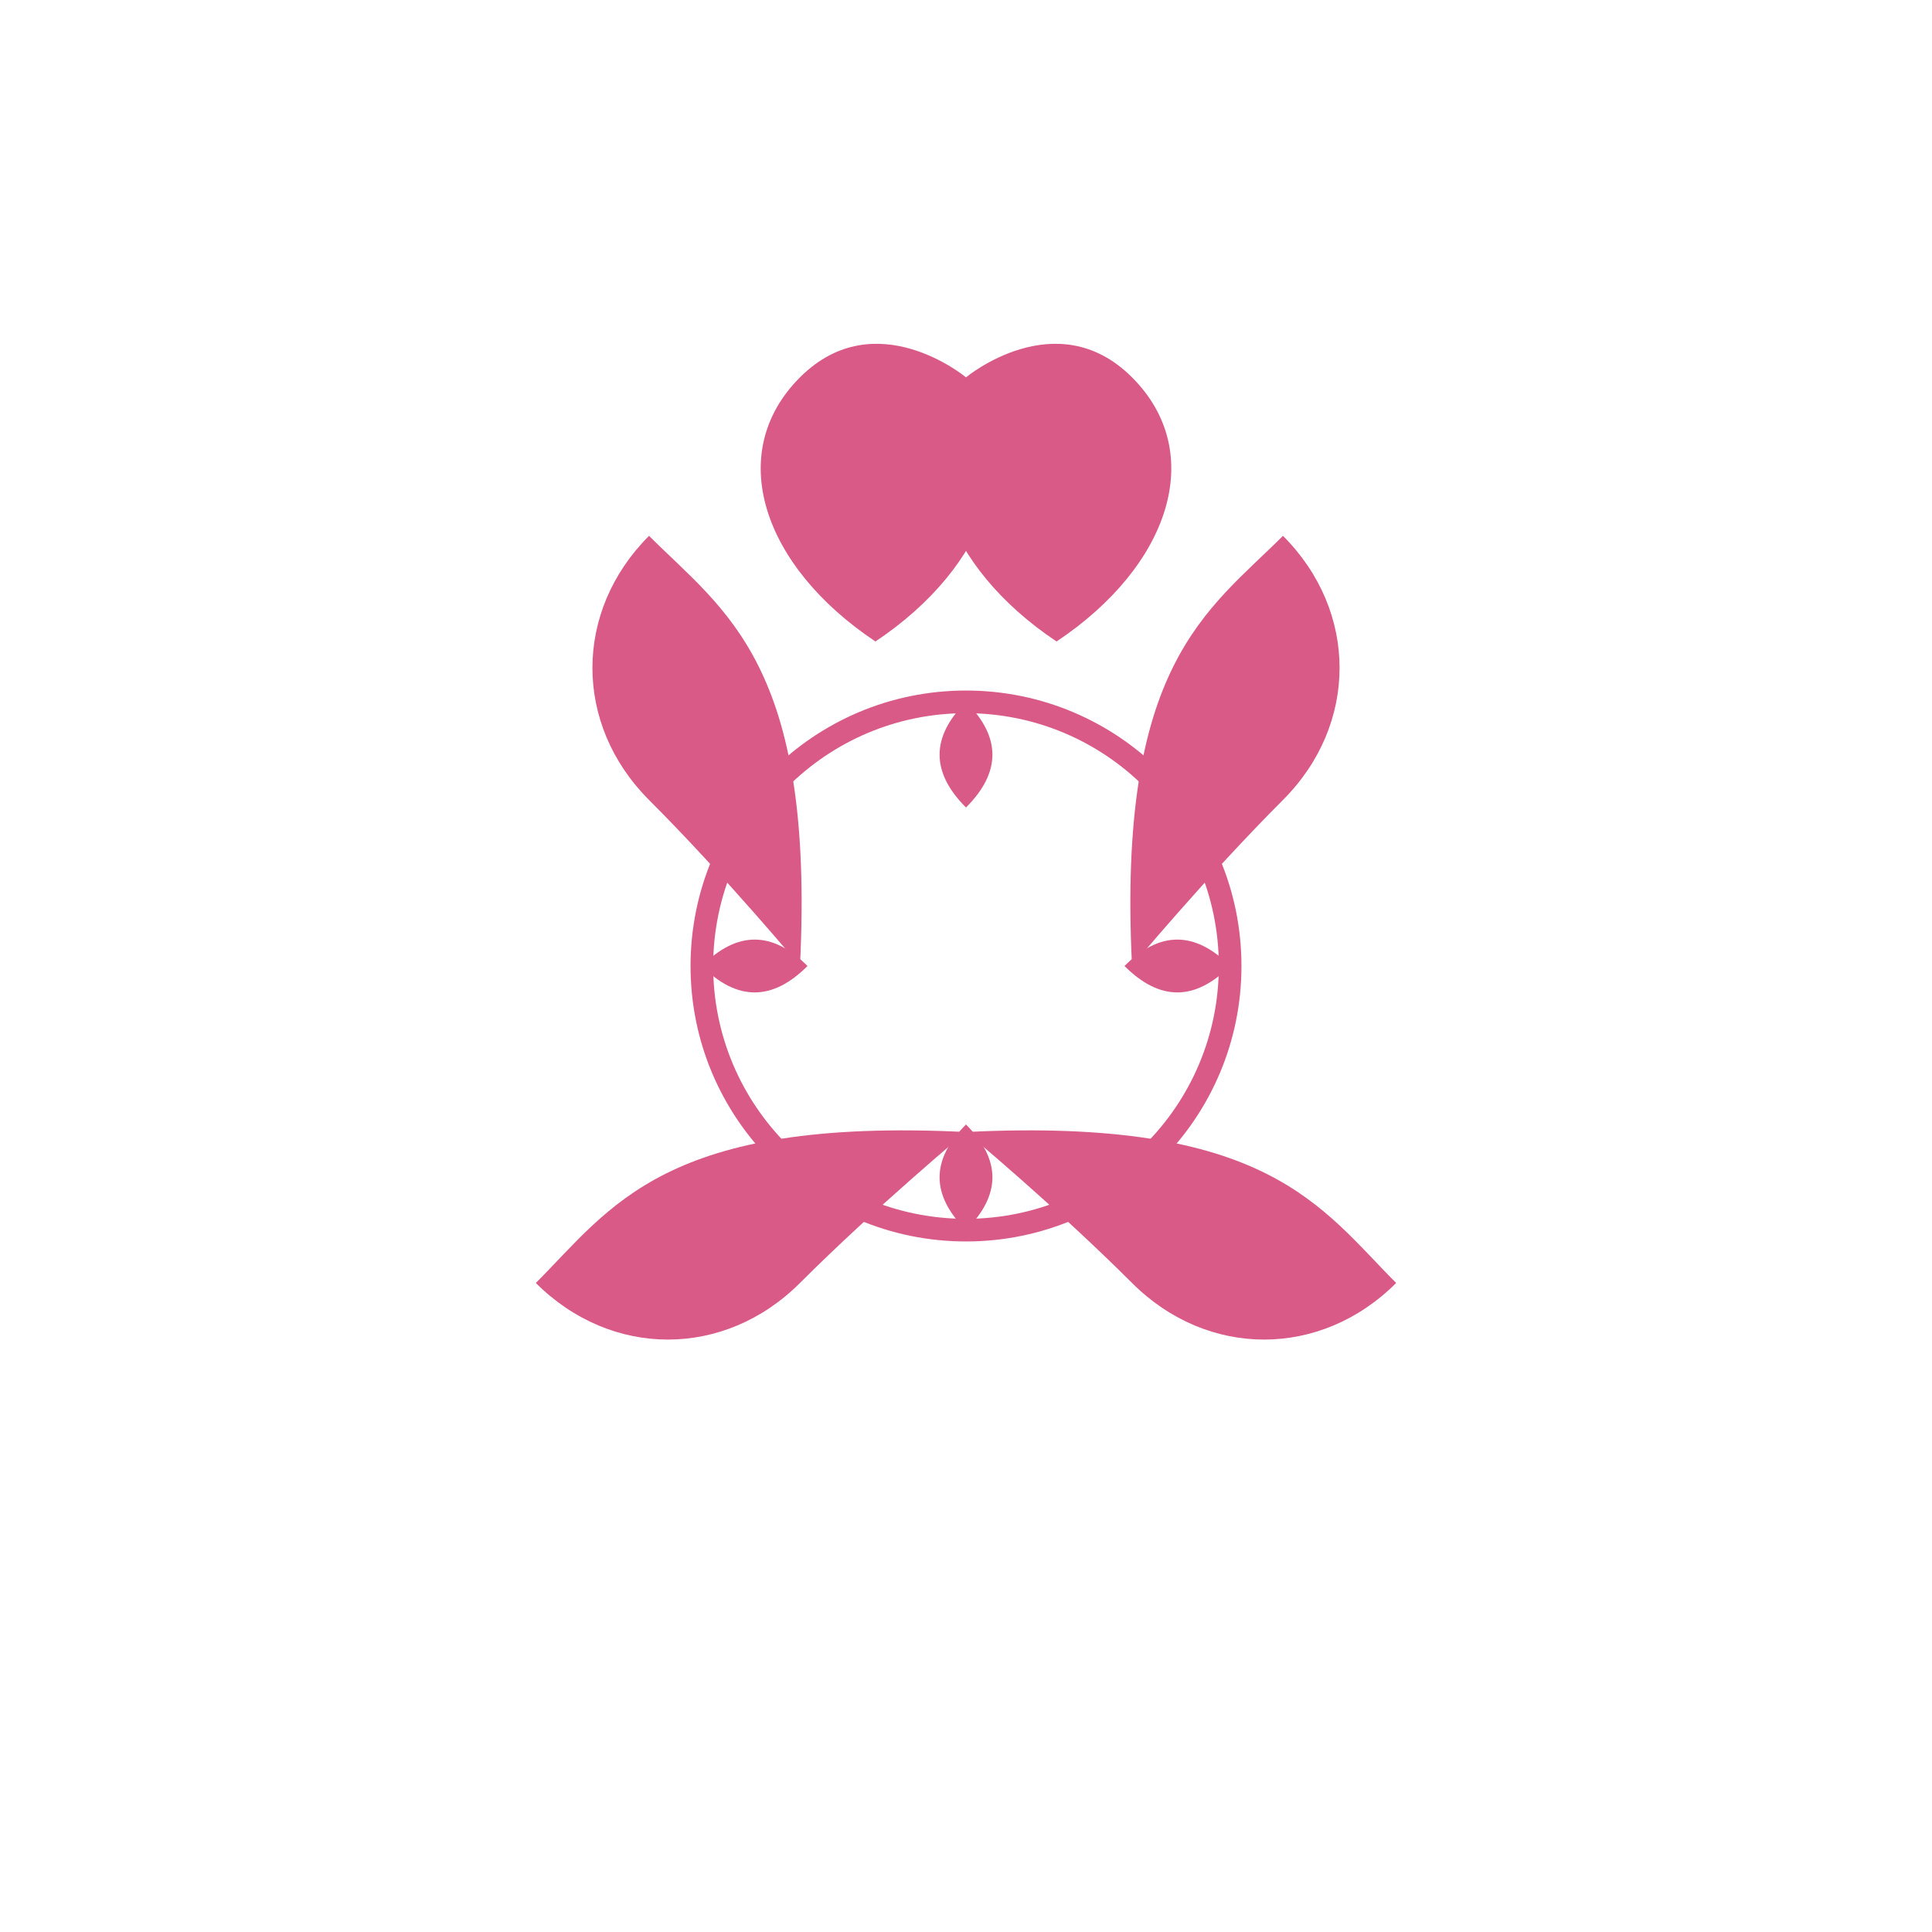
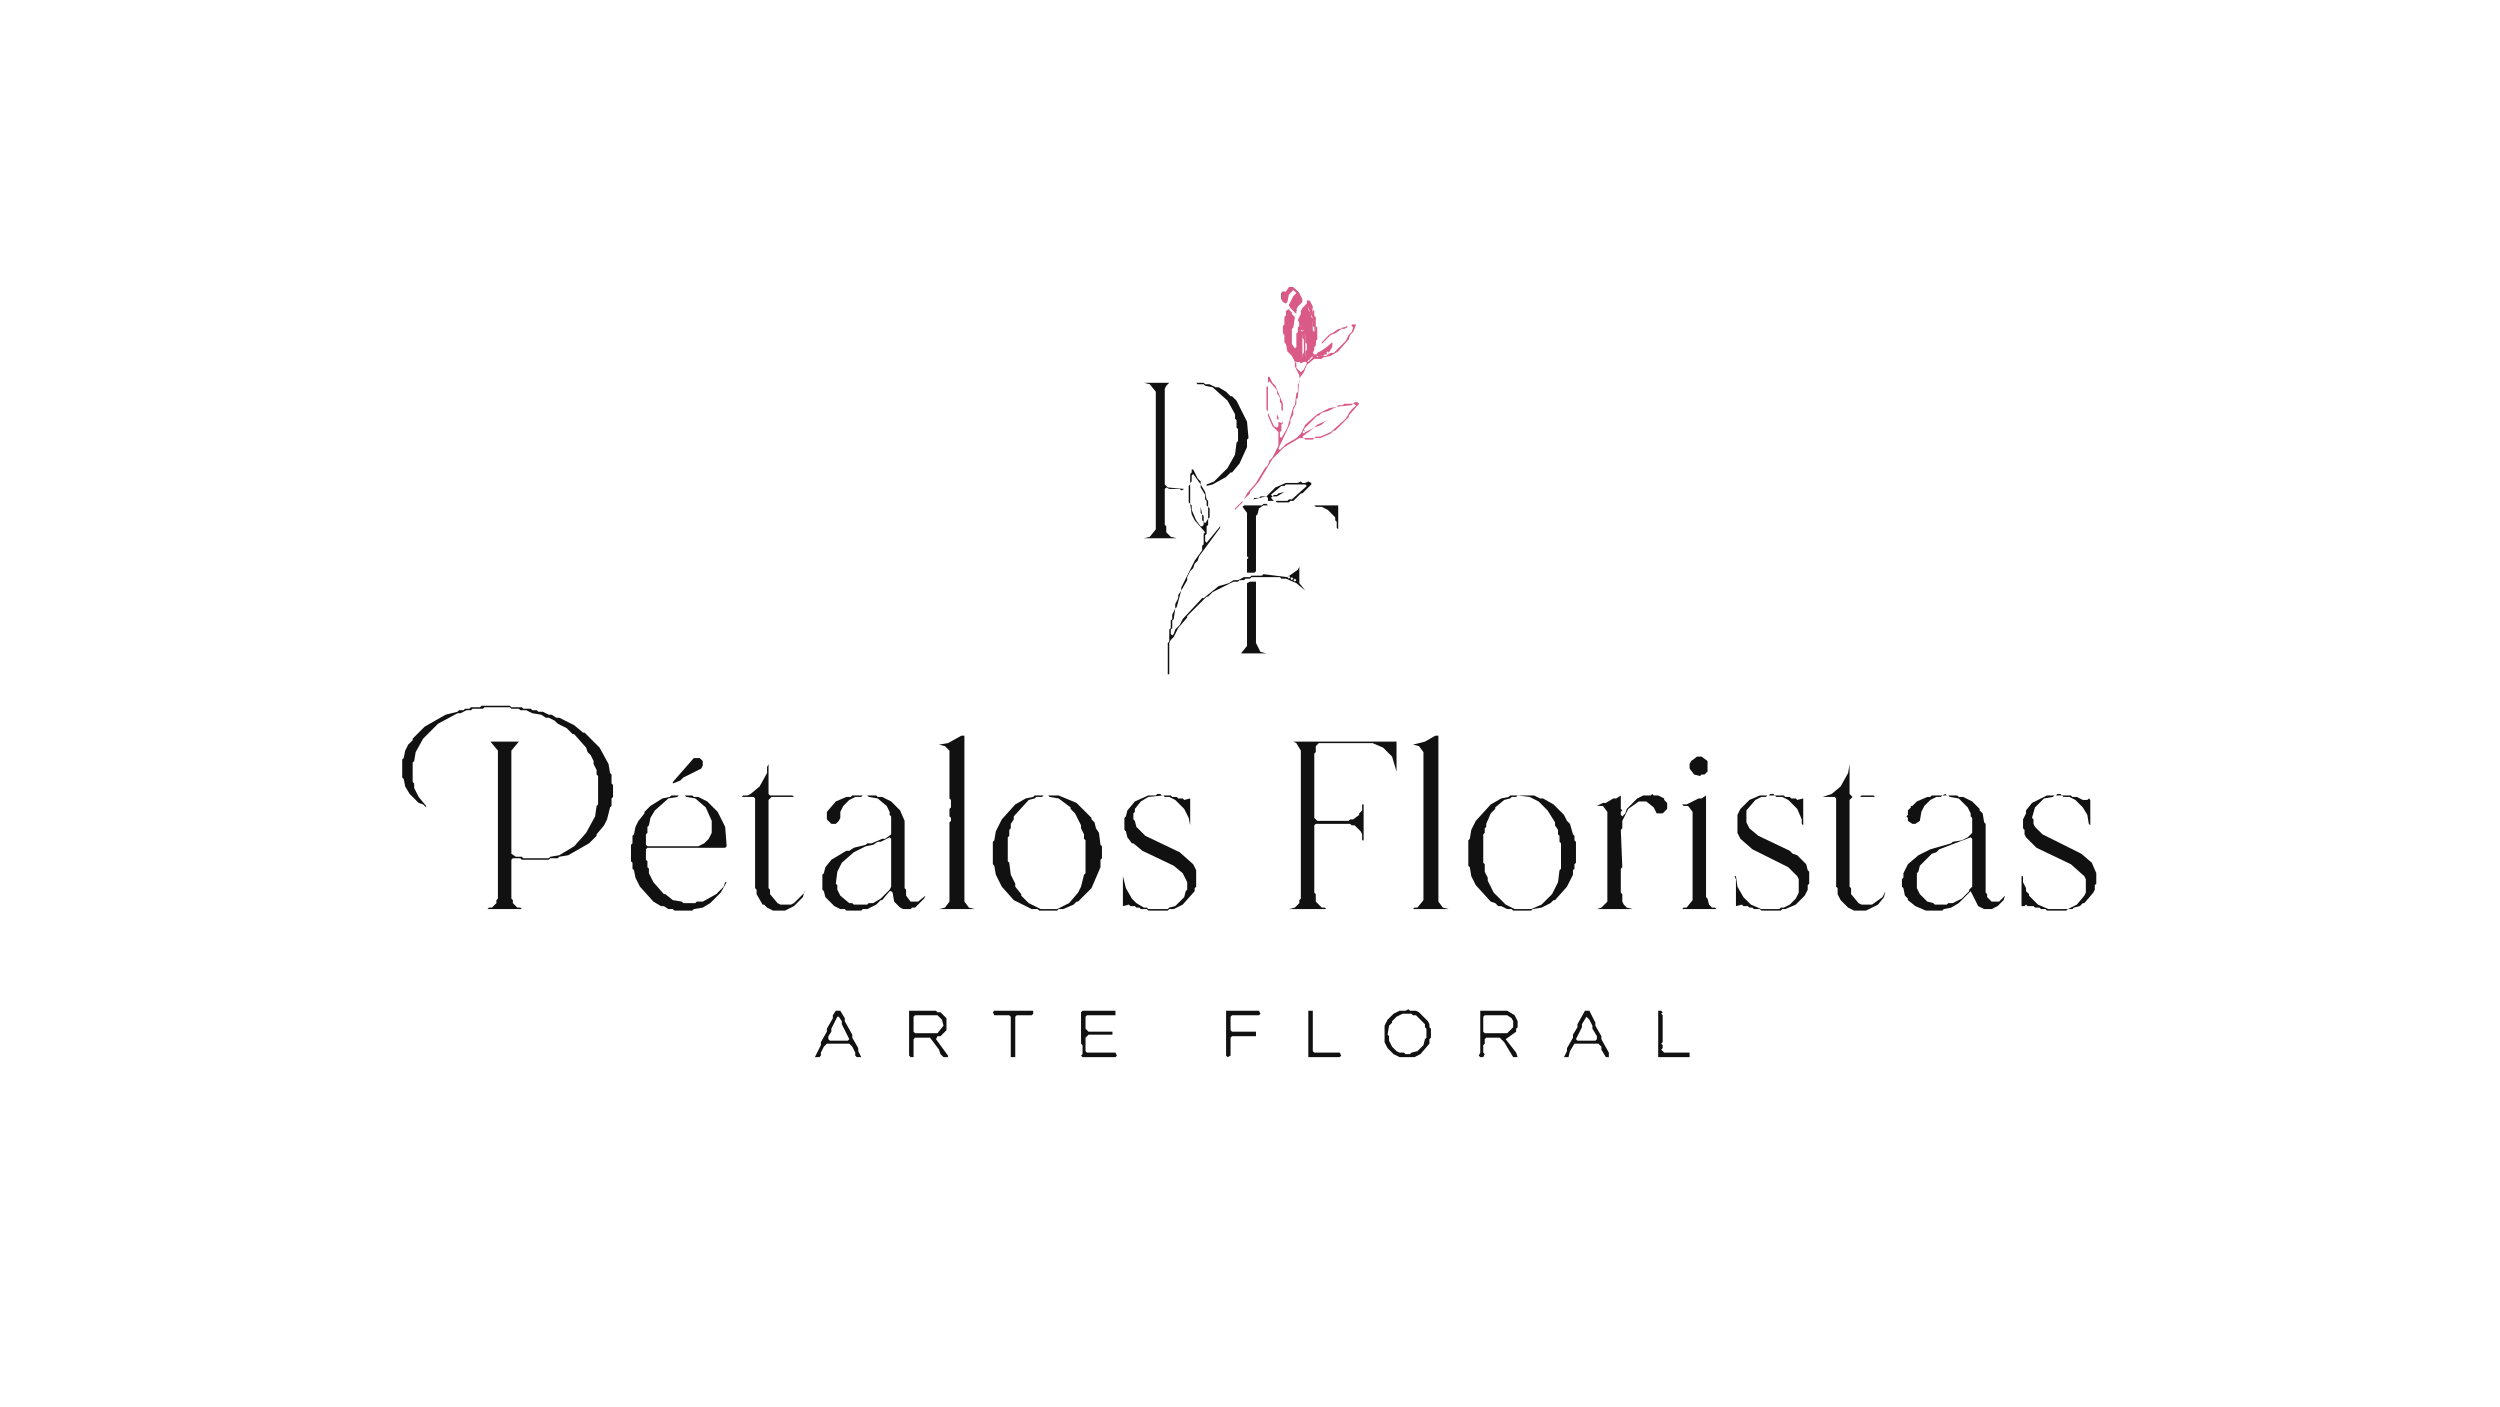
- <svg xmlns="http://www.w3.org/2000/svg" width="256" height="256" viewBox="0 0 256 256">
+ <svg xmlns="http://www.w3.org/2000/svg" width="1672" height="941" viewBox="0 0 1672 941">
  <rect width="100%" height="100%" fill="#ffffff" />
-   <path d="M 128 50 C 128 50 140 40 150 50 C 160 60 155 75 140 85 C 125 75 120 60 128 50 Z" fill="#D95A87" fill-rule="evenodd" />
-   <path d="M 128 50 C 128 50 116 40 106 50 C 96 60 101 75 116 85 C 131 75 136 60 128 50 Z" fill="#D95A87" fill-rule="evenodd" />
-   <path d="M 150 128 C 150 128 160 116 170 106 C 180 96 180 81 170 71 C 160 81 148 88 150 128 Z" fill="#D95A87" fill-rule="evenodd" />
-   <path d="M 106 128 C 106 128 96 116 86 106 C 76 96 76 81 86 71 C 96 81 108 88 106 128 Z" fill="#D95A87" fill-rule="evenodd" />
-   <path d="M 128 150 C 128 150 140 160 150 170 C 160 180 175 180 185 170 C 175 160 168 148 128 150 Z" fill="#D95A87" fill-rule="evenodd" />
-   <path d="M 128 150 C 128 150 116 160 106 170 C 96 180 81 180 71 170 C 81 160 88 148 128 150 Z" fill="#D95A87" fill-rule="evenodd" />
-   <circle cx="128" cy="128" r="35" fill="none" stroke="#D95A87" stroke-width="3" />
-   <path d="M 128 93 Q 135 100 128 107 Q 121 100 128 93 Z" fill="#D95A87" />
-   <path d="M 163 128 Q 156 135 149 128 Q 156 121 163 128 Z" fill="#D95A87" />
-   <path d="M 128 163 Q 121 156 128 149 Q 135 156 128 163 Z" fill="#D95A87" />
-   <path d="M 93 128 Q 100 121 107 128 Q 100 135 93 128 Z" fill="#D95A87" />
+   <path d="M 1109.00,676.00 L 1109.00,707.00 L 1130.00,707.00 L 1130.00,704.00 L 1113.00,704.00 L 1111.00,702.00 L 1112.00,701.00 L 1112.00,699.00 L 1111.00,698.00 L 1112.00,697.00 L 1112.00,679.00 L 1111.00,678.00 L 1112.00,677.00 L 1111.00,676.00 Z" fill="#111111" fill-rule="evenodd" />
+   <path d="M 1060.00,676.00 L 1055.00,685.00 L 1055.00,687.00 L 1052.00,692.00 L 1052.00,694.00 L 1048.00,701.00 L 1048.00,703.00 L 1046.00,707.00 L 1049.00,707.00 L 1050.00,703.00 L 1053.00,698.00 L 1069.00,698.00 L 1071.00,700.00 L 1071.00,702.00 L 1074.00,707.00 L 1076.00,707.00 L 1076.00,704.00 L 1071.00,695.00 L 1071.00,693.00 L 1067.00,686.00 L 1067.00,684.00 L 1063.00,676.00 Z M 1061.00,680.00 L 1063.00,682.00 L 1065.00,686.00 L 1065.00,688.00 L 1068.00,693.00 L 1068.00,695.00 L 1067.00,696.00 L 1055.00,696.00 L 1054.00,695.00 L 1058.00,687.00 L 1058.00,685.00 Z" fill="#111111" fill-rule="evenodd" />
+   <path d="M 990.00,676.00 L 990.00,704.00 L 989.00,706.00 L 990.00,707.00 L 992.00,707.00 L 993.00,705.00 L 992.00,704.00 L 992.00,699.00 L 993.00,698.00 L 993.00,695.00 L 994.00,694.00 L 1003.00,694.00 L 1006.00,697.00 L 1012.00,707.00 L 1015.00,707.00 L 1014.00,704.00 L 1007.00,695.00 L 1014.00,690.00 L 1014.00,688.00 L 1015.00,687.00 L 1015.00,683.00 L 1013.00,679.00 L 1008.00,676.00 Z M 992.00,680.00 L 993.00,679.00 L 1008.00,679.00 L 1011.00,681.00 L 1012.00,683.00 L 1012.00,687.00 L 1008.00,691.00 L 993.00,691.00 L 992.00,690.00 Z" fill="#111111" fill-rule="evenodd" />
+   <path d="M 875.00,676.00 L 875.00,707.00 L 896.00,707.00 L 897.00,706.00 L 896.00,704.00 L 879.00,704.00 L 878.00,703.00 L 878.00,676.00 Z" fill="#111111" fill-rule="evenodd" />
+   <path d="M 842.00,676.00 L 820.00,676.00 L 820.00,706.00 L 821.00,707.00 L 823.00,706.00 L 823.00,694.00 L 824.00,693.00 L 840.00,693.00 L 840.00,690.00 L 824.00,690.00 L 823.00,689.00 L 823.00,680.00 L 824.00,679.00 L 842.00,679.00 L 843.00,678.00 Z" fill="#111111" fill-rule="evenodd" />
+   <path d="M 724.00,676.00 L 723.00,677.00 L 723.00,698.00 L 724.00,699.00 L 724.00,705.00 L 723.00,706.00 L 724.00,707.00 L 746.00,707.00 L 747.00,706.00 L 746.00,704.00 L 727.00,704.00 L 726.00,703.00 L 726.00,694.00 L 728.00,692.00 L 744.00,692.00 L 744.00,690.00 L 728.00,690.00 L 726.00,688.00 L 726.00,680.00 L 727.00,679.00 L 746.00,679.00 L 746.00,676.00 Z" fill="#111111" fill-rule="evenodd" />
+   <path d="M 665.00,676.00 L 664.00,677.00 L 665.00,679.00 L 675.00,679.00 L 676.00,680.00 L 676.00,707.00 L 679.00,707.00 L 679.00,680.00 L 680.00,679.00 L 690.00,679.00 L 691.00,678.00 L 691.00,676.00 Z" fill="#111111" fill-rule="evenodd" />
+   <path d="M 608.00,676.00 L 608.00,706.00 L 609.00,707.00 L 611.00,707.00 L 611.00,695.00 L 612.00,694.00 L 622.00,694.00 L 628.00,702.00 L 629.00,705.00 L 631.00,707.00 L 634.00,707.00 L 634.00,706.00 L 626.00,695.00 L 627.00,693.00 L 629.00,693.00 L 633.00,689.00 L 633.00,681.00 L 629.00,677.00 L 627.00,677.00 L 626.00,676.00 Z M 611.00,680.00 L 612.00,679.00 L 627.00,679.00 L 630.00,682.00 L 631.00,686.00 L 627.00,691.00 L 612.00,691.00 L 611.00,690.00 Z" fill="#111111" fill-rule="evenodd" />
+   <path d="M 559.00,676.00 L 557.00,679.00 L 557.00,681.00 L 553.00,688.00 L 553.00,690.00 L 549.00,697.00 L 549.00,699.00 L 545.00,707.00 L 548.00,707.00 L 549.00,706.00 L 549.00,704.00 L 551.00,700.00 L 553.00,698.00 L 568.00,698.00 L 570.00,700.00 L 572.00,704.00 L 572.00,706.00 L 573.00,707.00 L 576.00,707.00 L 574.00,703.00 L 574.00,701.00 L 570.00,694.00 L 570.00,692.00 L 565.00,683.00 L 565.00,681.00 L 562.00,676.00 Z M 560.00,680.00 L 561.00,680.00 L 563.00,683.00 L 563.00,685.00 L 568.00,695.00 L 567.00,696.00 L 555.00,696.00 L 554.00,695.00 L 554.00,693.00 L 556.00,690.00 L 556.00,688.00 Z" fill="#111111" fill-rule="evenodd" />
+   <path d="M 947.00,676.00 L 943.00,676.00 L 942.00,675.00 L 940.00,676.00 L 936.00,676.00 L 932.00,678.00 L 928.00,682.00 L 926.00,686.00 L 926.00,697.00 L 928.00,701.00 L 932.00,705.00 L 936.00,707.00 L 946.00,707.00 L 950.00,705.00 L 956.00,698.00 L 956.00,695.00 L 957.00,694.00 L 957.00,688.00 L 956.00,687.00 L 956.00,685.00 L 955.00,683.00 L 949.00,677.00 Z M 938.00,678.00 L 944.00,678.00 L 945.00,679.00 L 947.00,679.00 L 953.00,685.00 L 953.00,687.00 L 954.00,688.00 L 954.00,694.00 L 953.00,695.00 L 952.00,699.00 L 948.00,703.00 L 944.00,704.00 L 943.00,705.00 L 940.00,705.00 L 939.00,704.00 L 936.00,704.00 L 934.00,703.00 L 931.00,700.00 L 929.00,696.00 L 929.00,693.00 L 928.00,692.00 L 929.00,686.00 L 931.00,684.00 L 931.00,683.00 L 934.00,680.00 Z" fill="#111111" fill-rule="evenodd" />
+   <path d="M 1141.00,532.00 L 1138.00,534.00 L 1136.00,534.00 L 1128.00,538.00 L 1125.00,538.00 L 1126.00,539.00 L 1129.00,539.00 L 1132.00,543.00 L 1132.00,602.00 L 1128.00,607.00 L 1126.00,607.00 L 1125.00,608.00 L 1148.00,608.00 L 1147.00,607.00 L 1145.00,607.00 L 1143.00,605.00 L 1142.00,601.00 L 1141.00,600.00 Z" fill="#111111" fill-rule="evenodd" />
+   <path d="M 1010.00,532.00 L 1009.00,533.00 L 1004.00,534.00 L 997.00,538.00 L 987.00,549.00 L 984.00,555.00 L 983.00,561.00 L 982.00,562.00 L 982.00,579.00 L 983.00,580.00 L 984.00,586.00 L 987.00,592.00 L 997.00,603.00 L 1000.00,604.00 L 1002.00,606.00 L 1004.00,606.00 L 1008.00,608.00 L 1011.00,608.00 L 1012.00,609.00 L 1024.00,609.00 L 1025.00,608.00 L 1031.00,607.00 L 1037.00,604.00 L 1039.00,602.00 L 1040.00,602.00 L 1048.00,593.00 L 1052.00,585.00 L 1052.00,582.00 L 1053.00,581.00 L 1053.00,578.00 L 1054.00,577.00 L 1054.00,563.00 L 1053.00,562.00 L 1053.00,559.00 L 1052.00,558.00 L 1050.00,551.00 L 1048.00,549.00 L 1046.00,545.00 L 1039.00,538.00 L 1032.00,534.00 L 1030.00,534.00 L 1026.00,532.00 Z M 1015.00,532.00 L 1023.00,533.00 L 1029.00,536.00 L 1035.00,542.00 L 1040.00,550.00 L 1040.00,552.00 L 1042.00,555.00 L 1042.00,558.00 L 1043.00,559.00 L 1043.00,563.00 L 1044.00,564.00 L 1044.00,581.00 L 1043.00,582.00 L 1042.00,590.00 L 1038.00,598.00 L 1031.00,605.00 L 1024.00,608.00 L 1013.00,608.00 L 1007.00,605.00 L 999.00,597.00 L 995.00,589.00 L 995.00,587.00 L 993.00,583.00 L 993.00,578.00 L 992.00,577.00 L 992.00,558.00 L 993.00,557.00 L 993.00,554.00 L 994.00,553.00 L 994.00,551.00 L 997.00,544.00 L 1000.00,541.00 L 1000.00,540.00 L 1006.00,535.00 L 1010.00,534.00 L 1011.00,533.00 L 1014.00,533.00 Z" fill="#111111" fill-rule="evenodd" />
+   <path d="M 692.00,532.00 L 691.00,533.00 L 686.00,534.00 L 679.00,538.00 L 670.00,548.00 L 666.00,556.00 L 665.00,562.00 L 664.00,563.00 L 664.00,578.00 L 665.00,579.00 L 666.00,585.00 L 670.00,593.00 L 678.00,602.00 L 690.00,608.00 L 694.00,608.00 L 695.00,609.00 L 707.00,609.00 L 708.00,608.00 L 711.00,608.00 L 718.00,605.00 L 720.00,603.00 L 721.00,603.00 L 730.00,594.00 L 736.00,580.00 L 736.00,575.00 L 737.00,574.00 L 737.00,566.00 L 736.00,565.00 L 735.00,557.00 L 733.00,554.00 L 732.00,550.00 L 730.00,548.00 L 730.00,547.00 L 720.00,537.00 L 708.00,532.00 Z M 698.00,532.00 L 701.00,532.00 L 702.00,533.00 L 708.00,534.00 L 716.00,540.00 L 716.00,541.00 L 719.00,544.00 L 723.00,552.00 L 723.00,554.00 L 725.00,558.00 L 725.00,561.00 L 726.00,562.00 L 726.00,584.00 L 725.00,585.00 L 723.00,593.00 L 721.00,597.00 L 715.00,604.00 L 707.00,608.00 L 696.00,608.00 L 688.00,604.00 L 683.00,599.00 L 683.00,598.00 L 679.00,593.00 L 679.00,591.00 L 676.00,585.00 L 675.00,577.00 L 674.00,576.00 L 674.00,560.00 L 675.00,559.00 L 675.00,555.00 L 676.00,554.00 L 676.00,551.00 L 678.00,548.00 L 678.00,546.00 L 688.00,535.00 L 692.00,534.00 L 693.00,533.00 L 697.00,533.00 Z" fill="#111111" fill-rule="evenodd" />
+   <path d="M 559.00,536.00 L 553.00,543.00 L 553.00,548.00 L 556.00,551.00 L 559.00,551.00 L 561.00,549.00 L 562.00,547.00 L 562.00,543.00 L 564.00,539.00 L 568.00,535.00 L 572.00,533.00 L 576.00,533.00 L 577.00,532.00 L 580.00,532.00 L 581.00,533.00 L 587.00,534.00 L 593.00,539.00 L 595.00,543.00 L 595.00,545.00 L 596.00,546.00 L 596.00,558.00 L 592.00,561.00 L 590.00,561.00 L 583.00,564.00 L 580.00,564.00 L 579.00,565.00 L 571.00,567.00 L 568.00,569.00 L 566.00,569.00 L 556.00,575.00 L 552.00,580.00 L 551.00,584.00 L 550.00,585.00 L 550.00,595.00 L 551.00,596.00 L 552.00,600.00 L 558.00,606.00 L 562.00,608.00 L 565.00,608.00 L 566.00,609.00 L 576.00,609.00 L 577.00,608.00 L 580.00,608.00 L 586.00,605.00 L 589.00,602.00 L 590.00,602.00 L 595.00,596.00 L 596.00,596.00 L 597.00,597.00 L 598.00,603.00 L 602.00,607.00 L 604.00,608.00 L 609.00,608.00 L 610.00,607.00 L 612.00,607.00 L 618.00,601.00 L 619.00,599.00 L 614.00,603.00 L 609.00,603.00 L 606.00,599.00 L 606.00,595.00 L 605.00,594.00 L 605.00,549.00 L 602.00,542.00 L 596.00,536.00 L 590.00,533.00 L 587.00,533.00 L 586.00,532.00 L 570.00,532.00 L 569.00,533.00 L 566.00,533.00 Z M 595.00,560.00 L 596.00,561.00 L 596.00,593.00 L 595.00,595.00 L 589.00,601.00 L 584.00,604.00 L 581.00,604.00 L 580.00,605.00 L 571.00,605.00 L 570.00,604.00 L 568.00,604.00 L 562.00,599.00 L 560.00,595.00 L 560.00,592.00 L 559.00,591.00 L 560.00,583.00 L 563.00,577.00 L 571.00,570.00 L 579.00,566.00 L 584.00,565.00 L 587.00,563.00 L 589.00,563.00 Z" fill="#111111" fill-rule="evenodd" />
+   <path d="M 449.00,532.00 L 448.00,533.00 L 443.00,534.00 L 435.00,539.00 L 431.00,543.00 L 431.00,544.00 L 427.00,549.00 L 425.00,553.00 L 424.00,558.00 L 423.00,559.00 L 423.00,564.00 L 422.00,565.00 L 422.00,576.00 L 423.00,577.00 L 423.00,581.00 L 424.00,582.00 L 425.00,587.00 L 428.00,593.00 L 437.00,603.00 L 442.00,606.00 L 444.00,606.00 L 447.00,608.00 L 450.00,608.00 L 451.00,609.00 L 463.00,609.00 L 464.00,608.00 L 470.00,607.00 L 475.00,604.00 L 482.00,597.00 L 486.00,590.00 L 485.00,590.00 L 484.00,593.00 L 479.00,598.00 L 470.00,603.00 L 466.00,603.00 L 465.00,604.00 L 457.00,604.00 L 456.00,603.00 L 450.00,602.00 L 445.00,598.00 L 444.00,598.00 L 437.00,590.00 L 434.00,584.00 L 434.00,581.00 L 433.00,580.00 L 433.00,576.00 L 432.00,575.00 L 432.00,568.00 L 433.00,567.00 L 485.00,567.00 L 486.00,566.00 L 485.00,553.00 L 480.00,543.00 L 473.00,536.00 L 467.00,533.00 L 464.00,533.00 L 463.00,532.00 Z M 472.00,540.00 L 476.00,549.00 L 476.00,557.00 L 474.00,561.00 L 471.00,564.00 L 467.00,566.00 L 433.00,566.00 L 432.00,565.00 L 432.00,558.00 L 433.00,557.00 L 433.00,553.00 L 434.00,552.00 L 435.00,547.00 L 438.00,542.00 L 447.00,534.00 L 453.00,533.00 L 454.00,532.00 L 458.00,532.00 L 459.00,533.00 L 465.00,534.00 Z" fill="#111111" fill-rule="evenodd" />
+   <path d="M 1397.00,534.00 L 1396.00,535.00 L 1393.00,535.00 L 1389.00,533.00 L 1386.00,533.00 L 1385.00,532.00 L 1379.00,532.00 L 1378.00,531.00 L 1376.00,531.00 L 1375.00,532.00 L 1369.00,532.00 L 1359.00,537.00 L 1355.00,542.00 L 1355.00,544.00 L 1353.00,548.00 L 1353.00,554.00 L 1354.00,555.00 L 1354.00,558.00 L 1355.00,560.00 L 1362.00,567.00 L 1385.00,578.00 L 1394.00,586.00 L 1395.00,588.00 L 1395.00,597.00 L 1394.00,599.00 L 1389.00,605.00 L 1383.00,608.00 L 1370.00,608.00 L 1363.00,605.00 L 1357.00,599.00 L 1357.00,598.00 L 1355.00,596.00 L 1355.00,594.00 L 1353.00,590.00 L 1353.00,586.00 L 1352.00,586.00 L 1352.00,606.00 L 1354.00,606.00 L 1355.00,605.00 L 1356.00,606.00 L 1360.00,606.00 L 1361.00,607.00 L 1364.00,607.00 L 1365.00,608.00 L 1368.00,608.00 L 1369.00,609.00 L 1382.00,609.00 L 1383.00,608.00 L 1386.00,608.00 L 1387.00,607.00 L 1391.00,606.00 L 1393.00,604.00 L 1394.00,604.00 L 1400.00,597.00 L 1401.00,595.00 L 1401.00,592.00 L 1402.00,591.00 L 1402.00,584.00 L 1399.00,577.00 L 1392.00,571.00 L 1366.00,558.00 L 1361.00,553.00 L 1360.00,551.00 L 1360.00,548.00 L 1359.00,547.00 L 1361.00,540.00 L 1367.00,534.00 L 1373.00,533.00 L 1374.00,532.00 L 1379.00,532.00 L 1380.00,533.00 L 1384.00,533.00 L 1388.00,535.00 L 1393.00,540.00 L 1396.00,545.00 L 1397.00,551.00 L 1398.00,552.00 L 1398.00,535.00 Z" fill="#111111" fill-rule="evenodd" />
+   <path d="M 1282.00,536.00 L 1279.00,539.00 L 1278.00,539.00 L 1278.00,540.00 L 1276.00,542.00 L 1276.00,545.00 L 1275.00,546.00 L 1276.00,547.00 L 1276.00,549.00 L 1279.00,551.00 L 1281.00,551.00 L 1284.00,549.00 L 1285.00,543.00 L 1287.00,539.00 L 1291.00,535.00 L 1295.00,533.00 L 1298.00,533.00 L 1299.00,532.00 L 1303.00,532.00 L 1304.00,533.00 L 1310.00,534.00 L 1316.00,540.00 L 1318.00,544.00 L 1318.00,546.00 L 1319.00,547.00 L 1319.00,557.00 L 1316.00,560.00 L 1312.00,562.00 L 1306.00,563.00 L 1305.00,564.00 L 1291.00,568.00 L 1283.00,572.00 L 1276.00,578.00 L 1273.00,584.00 L 1273.00,587.00 L 1272.00,588.00 L 1272.00,593.00 L 1273.00,594.00 L 1274.00,599.00 L 1276.00,601.00 L 1276.00,602.00 L 1281.00,606.00 L 1288.00,609.00 L 1299.00,609.00 L 1300.00,608.00 L 1305.00,607.00 L 1310.00,604.00 L 1318.00,596.00 L 1323.00,606.00 L 1327.00,608.00 L 1332.00,608.00 L 1336.00,606.00 L 1340.00,602.00 L 1341.00,599.00 L 1337.00,603.00 L 1332.00,603.00 L 1329.00,600.00 L 1329.00,598.00 L 1328.00,597.00 L 1328.00,551.00 L 1327.00,550.00 L 1326.00,544.00 L 1324.00,542.00 L 1324.00,541.00 L 1319.00,536.00 L 1313.00,533.00 L 1310.00,533.00 L 1309.00,532.00 L 1302.00,532.00 L 1301.00,531.00 L 1299.00,532.00 L 1292.00,532.00 L 1291.00,533.00 L 1289.00,533.00 Z M 1318.00,560.00 L 1319.00,561.00 L 1319.00,593.00 L 1317.00,595.00 L 1317.00,596.00 L 1312.00,601.00 L 1306.00,604.00 L 1303.00,604.00 L 1302.00,605.00 L 1294.00,605.00 L 1293.00,604.00 L 1289.00,603.00 L 1284.00,598.00 L 1282.00,594.00 L 1282.00,584.00 L 1283.00,583.00 L 1284.00,579.00 L 1292.00,571.00 L 1295.00,570.00 L 1297.00,568.00 Z" fill="#111111" fill-rule="evenodd" />
+   <path d="M 1206.00,534.00 L 1202.00,535.00 L 1201.00,534.00 L 1198.00,534.00 L 1197.00,533.00 L 1194.00,533.00 L 1193.00,532.00 L 1187.00,532.00 L 1186.00,531.00 L 1184.00,531.00 L 1183.00,532.00 L 1177.00,532.00 L 1170.00,535.00 L 1164.00,541.00 L 1162.00,545.00 L 1162.00,557.00 L 1164.00,561.00 L 1172.00,568.00 L 1196.00,580.00 L 1202.00,586.00 L 1203.00,588.00 L 1203.00,597.00 L 1201.00,601.00 L 1197.00,605.00 L 1193.00,607.00 L 1191.00,607.00 L 1190.00,608.00 L 1178.00,608.00 L 1171.00,605.00 L 1166.00,600.00 L 1162.00,593.00 L 1161.00,586.00 L 1160.00,586.00 L 1161.00,588.00 L 1161.00,606.00 L 1165.00,605.00 L 1166.00,606.00 L 1169.00,606.00 L 1170.00,607.00 L 1172.00,607.00 L 1173.00,608.00 L 1177.00,608.00 L 1178.00,609.00 L 1191.00,609.00 L 1192.00,608.00 L 1194.00,608.00 L 1201.00,605.00 L 1207.00,599.00 L 1209.00,595.00 L 1209.00,592.00 L 1210.00,591.00 L 1210.00,583.00 L 1209.00,582.00 L 1208.00,578.00 L 1202.00,572.00 L 1199.00,571.00 L 1197.00,569.00 L 1176.00,559.00 L 1170.00,554.00 L 1168.00,550.00 L 1168.00,542.00 L 1174.00,535.00 L 1178.00,533.00 L 1181.00,533.00 L 1182.00,532.00 L 1187.00,532.00 L 1188.00,533.00 L 1192.00,533.00 L 1196.00,535.00 L 1202.00,541.00 L 1205.00,548.00 L 1205.00,551.00 L 1206.00,552.00 Z" fill="#111111" fill-rule="evenodd" />
+   <path d="M 1113.00,534.00 L 1109.00,532.00 L 1106.00,532.00 L 1105.00,531.00 L 1104.00,532.00 L 1099.00,532.00 L 1095.00,534.00 L 1088.00,541.00 L 1087.00,544.00 L 1085.00,546.00 L 1084.00,545.00 L 1084.00,543.00 L 1085.00,542.00 L 1084.00,541.00 L 1084.00,532.00 L 1081.00,534.00 L 1079.00,534.00 L 1074.00,537.00 L 1072.00,537.00 L 1068.00,539.00 L 1072.00,539.00 L 1075.00,543.00 L 1075.00,603.00 L 1071.00,607.00 L 1068.00,608.00 L 1092.00,608.00 L 1088.00,607.00 L 1086.00,605.00 L 1085.00,603.00 L 1085.00,598.00 L 1084.00,597.00 L 1084.00,581.00 L 1085.00,580.00 L 1084.00,555.00 L 1085.00,554.00 L 1085.00,549.00 L 1089.00,541.00 L 1096.00,536.00 L 1101.00,536.00 L 1106.00,540.00 L 1108.00,544.00 L 1112.00,544.00 L 1115.00,541.00 L 1115.00,537.00 L 1113.00,535.00 Z" fill="#111111" fill-rule="evenodd" />
+   <path d="M 796.00,534.00 L 792.00,535.00 L 791.00,534.00 L 788.00,534.00 L 787.00,533.00 L 784.00,533.00 L 783.00,532.00 L 777.00,532.00 L 776.00,531.00 L 774.00,531.00 L 773.00,532.00 L 768.00,532.00 L 759.00,536.00 L 754.00,542.00 L 753.00,546.00 L 752.00,547.00 L 752.00,555.00 L 753.00,556.00 L 754.00,560.00 L 757.00,564.00 L 758.00,564.00 L 764.00,569.00 L 785.00,579.00 L 791.00,584.00 L 794.00,590.00 L 794.00,595.00 L 793.00,596.00 L 792.00,600.00 L 786.00,606.00 L 782.00,607.00 L 781.00,608.00 L 768.00,608.00 L 767.00,607.00 L 765.00,607.00 L 760.00,604.00 L 757.00,601.00 L 753.00,594.00 L 751.00,586.00 L 751.00,606.00 L 755.00,605.00 L 756.00,606.00 L 759.00,606.00 L 760.00,607.00 L 762.00,607.00 L 763.00,608.00 L 767.00,608.00 L 768.00,609.00 L 781.00,609.00 L 782.00,608.00 L 785.00,608.00 L 791.00,605.00 L 799.00,596.00 L 799.00,594.00 L 800.00,593.00 L 800.00,582.00 L 798.00,578.00 L 789.00,570.00 L 766.00,559.00 L 760.00,553.00 L 759.00,549.00 L 758.00,548.00 L 758.00,544.00 L 759.00,543.00 L 759.00,541.00 L 763.00,536.00 L 768.00,533.00 L 778.00,532.00 L 779.00,533.00 L 782.00,533.00 L 786.00,535.00 L 792.00,541.00 L 795.00,547.00 L 796.00,552.00 Z" fill="#111111" fill-rule="evenodd" />
+   <path d="M 1237.00,511.00 L 1236.00,517.00 L 1231.00,526.00 L 1225.00,531.00 L 1219.00,533.00 L 1227.00,533.00 L 1228.00,534.00 L 1228.00,593.00 L 1229.00,594.00 L 1229.00,598.00 L 1231.00,602.00 L 1236.00,607.00 L 1240.00,609.00 L 1248.00,609.00 L 1256.00,605.00 L 1260.00,600.00 L 1261.00,596.00 L 1259.00,600.00 L 1252.00,605.00 L 1245.00,605.00 L 1243.00,604.00 L 1238.00,598.00 L 1238.00,594.00 L 1237.00,593.00 L 1237.00,535.00 L 1239.00,533.00 L 1254.00,533.00 L 1253.00,532.00 L 1245.00,532.00 L 1244.00,533.00 L 1239.00,533.00 L 1237.00,531.00 Z" fill="#111111" fill-rule="evenodd" />
+   <path d="M 514.00,511.00 L 513.00,513.00 L 513.00,517.00 L 508.00,526.00 L 502.00,531.00 L 500.00,532.00 L 497.00,532.00 L 496.00,533.00 L 504.00,533.00 L 505.00,534.00 L 505.00,594.00 L 506.00,595.00 L 506.00,598.00 L 510.00,605.00 L 511.00,605.00 L 513.00,607.00 L 517.00,609.00 L 525.00,609.00 L 531.00,606.00 L 537.00,600.00 L 538.00,596.00 L 538.00,597.00 L 531.00,604.00 L 529.00,605.00 L 522.00,605.00 L 520.00,604.00 L 515.00,598.00 L 515.00,595.00 L 514.00,594.00 L 514.00,535.00 L 516.00,533.00 L 531.00,533.00 L 530.00,532.00 L 515.00,532.00 L 514.00,531.00 Z" fill="#111111" fill-rule="evenodd" />
+   <path d="M 470.00,509.00 L 468.00,507.00 L 464.00,507.00 L 450.00,523.00 L 450.00,524.00 L 455.00,522.00 L 457.00,520.00 L 469.00,514.00 L 470.00,512.00 Z" fill="#111111" fill-rule="evenodd" />
+   <path d="M 1135.00,506.00 L 1131.00,509.00 L 1130.00,511.00 L 1130.00,514.00 L 1133.00,518.00 L 1137.00,519.00 L 1138.00,518.00 L 1140.00,518.00 L 1142.00,516.00 L 1142.00,509.00 L 1138.00,506.00 Z" fill="#111111" fill-rule="evenodd" />
+   <path d="M 934.00,496.00 L 862.00,496.00 L 865.00,496.00 L 867.00,497.00 L 870.00,502.00 L 870.00,601.00 L 869.00,602.00 L 869.00,604.00 L 866.00,607.00 L 862.00,608.00 L 887.00,608.00 L 886.00,607.00 L 884.00,607.00 L 880.00,603.00 L 880.00,598.00 L 879.00,597.00 L 879.00,552.00 L 880.00,551.00 L 903.00,551.00 L 904.00,552.00 L 906.00,552.00 L 910.00,556.00 L 911.00,558.00 L 911.00,562.00 L 912.00,562.00 L 912.00,538.00 L 911.00,538.00 L 911.00,542.00 L 909.00,544.00 L 909.00,545.00 L 905.00,548.00 L 903.00,548.00 L 902.00,549.00 L 881.00,549.00 L 879.00,547.00 L 879.00,504.00 L 880.00,503.00 L 880.00,499.00 L 882.00,497.00 L 918.00,497.00 L 925.00,500.00 L 931.00,506.00 L 934.00,516.00 Z" fill="#111111" fill-rule="evenodd" />
+   <path d="M 962.00,492.00 L 960.00,492.00 L 953.00,496.00 L 945.00,498.00 L 949.00,499.00 L 952.00,503.00 L 952.00,602.00 L 948.00,607.00 L 946.00,607.00 L 945.00,608.00 L 969.00,608.00 L 965.00,607.00 L 962.00,603.00 Z" fill="#111111" fill-rule="evenodd" />
+   <path d="M 645.00,492.00 L 643.00,492.00 L 634.00,497.00 L 628.00,498.00 L 632.00,499.00 L 635.00,502.00 L 635.00,534.00 L 636.00,535.00 L 636.00,540.00 L 635.00,541.00 L 635.00,546.00 L 636.00,547.00 L 636.00,549.00 L 635.00,550.00 L 635.00,603.00 L 632.00,607.00 L 628.00,608.00 L 652.00,608.00 L 648.00,607.00 L 645.00,603.00 Z" fill="#111111" fill-rule="evenodd" />
+   <path d="M 298.00,478.00 L 284.00,486.00 L 276.00,494.00 L 276.00,495.00 L 273.00,498.00 L 271.00,502.00 L 270.00,507.00 L 269.00,508.00 L 269.00,520.00 L 270.00,521.00 L 271.00,526.00 L 274.00,531.00 L 280.00,537.00 L 283.00,538.00 L 285.00,540.00 L 285.00,539.00 L 280.00,533.00 L 277.00,527.00 L 277.00,524.00 L 276.00,523.00 L 276.00,510.00 L 277.00,509.00 L 278.00,503.00 L 283.00,494.00 L 293.00,484.00 L 306.00,477.00 L 308.00,477.00 L 312.00,475.00 L 315.00,475.00 L 316.00,474.00 L 323.00,474.00 L 324.00,473.00 L 341.00,473.00 L 342.00,474.00 L 347.00,474.00 L 348.00,475.00 L 352.00,475.00 L 356.00,477.00 L 362.00,478.00 L 365.00,480.00 L 367.00,480.00 L 371.00,482.00 L 373.00,484.00 L 379.00,487.00 L 383.00,491.00 L 384.00,491.00 L 392.00,500.00 L 393.00,503.00 L 395.00,505.00 L 397.00,509.00 L 397.00,511.00 L 399.00,515.00 L 399.00,518.00 L 400.00,519.00 L 400.00,538.00 L 399.00,539.00 L 398.00,546.00 L 392.00,557.00 L 384.00,566.00 L 374.00,572.00 L 368.00,573.00 L 367.00,574.00 L 350.00,574.00 L 349.00,573.00 L 345.00,573.00 L 342.00,571.00 L 342.00,502.00 L 347.00,496.00 L 349.00,496.00 L 325.00,496.00 L 328.00,496.00 L 333.00,502.00 L 333.00,601.00 L 332.00,602.00 L 332.00,604.00 L 329.00,607.00 L 327.00,607.00 L 326.00,608.00 L 349.00,608.00 L 348.00,607.00 L 346.00,607.00 L 343.00,604.00 L 343.00,602.00 L 342.00,601.00 L 342.00,575.00 L 343.00,574.00 L 348.00,574.00 L 349.00,575.00 L 367.00,575.00 L 368.00,574.00 L 373.00,574.00 L 374.00,573.00 L 380.00,572.00 L 394.00,564.00 L 399.00,559.00 L 399.00,558.00 L 404.00,552.00 L 406.00,548.00 L 408.00,540.00 L 409.00,539.00 L 409.00,534.00 L 410.00,533.00 L 410.00,525.00 L 409.00,524.00 L 409.00,518.00 L 408.00,517.00 L 407.00,511.00 L 401.00,500.00 L 391.00,490.00 L 390.00,490.00 L 384.00,485.00 L 374.00,480.00 L 372.00,480.00 L 369.00,478.00 L 367.00,478.00 L 363.00,476.00 L 360.00,476.00 L 359.00,475.00 L 356.00,475.00 L 355.00,474.00 L 350.00,474.00 L 349.00,473.00 L 342.00,473.00 L 341.00,472.00 L 322.00,472.00 L 321.00,473.00 L 315.00,473.00 L 314.00,474.00 L 311.00,474.00 L 310.00,475.00 L 307.00,475.00 L 306.00,476.00 Z" fill="#111111" fill-rule="evenodd" />
+   <path d="M 836.00,389.00 L 834.00,390.00 L 834.00,432.00 L 830.00,437.00 L 827.00,437.00 L 847.00,437.00 L 843.00,436.00 L 840.00,430.00 L 840.00,389.00 Z" fill="#111111" fill-rule="evenodd" />
+   <path d="M 866.00,338.00 L 879.00,338.00 L 880.00,339.00 L 884.00,339.00 L 888.00,341.00 L 893.00,346.00 L 893.00,348.00 L 894.00,349.00 L 894.00,353.00 L 895.00,354.00 L 895.00,338.00 Z" fill="#111111" fill-rule="evenodd" />
+   <path d="M 863.00,338.00 L 848.00,338.00 L 847.00,337.00 L 845.00,337.00 L 844.00,338.00 L 832.00,338.00 L 831.00,339.00 L 834.00,343.00 L 834.00,372.00 L 835.00,373.00 L 834.00,374.00 L 834.00,383.00 L 839.00,383.00 L 840.00,382.00 L 840.00,345.00 L 841.00,344.00 L 842.00,340.00 L 845.00,338.00 Z" fill="#111111" fill-rule="evenodd" />
+   <path d="M 877.00,323.00 L 875.00,322.00 L 873.00,323.00 L 871.00,323.00 L 870.00,322.00 L 868.00,323.00 L 860.00,323.00 L 853.00,326.00 L 847.00,332.00 L 843.00,332.00 L 842.00,333.00 L 839.00,333.00 L 838.00,334.00 L 847.00,332.00 L 848.00,333.00 L 848.00,335.00 L 853.00,335.00 L 854.00,336.00 L 862.00,336.00 L 863.00,335.00 L 865.00,335.00 L 870.00,330.00 L 871.00,330.00 L 877.00,324.00 Z M 850.00,331.00 L 851.00,330.00 L 852.00,331.00 L 851.00,332.00 Z M 850.00,333.00 L 851.00,332.00 L 854.00,332.00 L 859.00,329.00 L 855.00,330.00 L 854.00,331.00 L 852.00,331.00 L 851.00,330.00 L 857.00,325.00 L 859.00,325.00 L 860.00,324.00 L 873.00,324.00 L 874.00,325.00 L 864.00,334.00 L 862.00,334.00 L 861.00,335.00 L 852.00,335.00 Z" fill="#111111" fill-rule="evenodd" />
+   <path d="M 798.00,314.00 L 797.00,314.00 L 797.00,316.00 L 796.00,317.00 L 796.00,324.00 L 795.00,325.00 L 795.00,336.00 L 796.00,337.00 L 797.00,344.00 L 799.00,348.00 L 806.00,356.00 L 805.00,357.00 L 805.00,364.00 L 804.00,365.00 L 804.00,368.00 L 799.00,375.00 L 790.00,393.00 L 790.00,395.00 L 788.00,398.00 L 788.00,400.00 L 786.00,404.00 L 786.00,407.00 L 784.00,411.00 L 784.00,414.00 L 783.00,415.00 L 783.00,420.00 L 782.00,421.00 L 782.00,429.00 L 781.00,430.00 L 781.00,451.00 L 782.00,451.00 L 782.00,430.00 L 783.00,428.00 L 785.00,426.00 L 788.00,420.00 L 794.00,413.00 L 794.00,412.00 L 807.00,399.00 L 808.00,399.00 L 811.00,396.00 L 825.00,389.00 L 828.00,389.00 L 829.00,388.00 L 832.00,388.00 L 833.00,387.00 L 836.00,387.00 L 837.00,386.00 L 856.00,386.00 L 857.00,387.00 L 860.00,387.00 L 867.00,390.00 L 873.00,395.00 L 869.00,390.00 L 869.00,376.00 L 869.00,379.00 L 868.00,381.00 L 861.00,386.00 L 845.00,384.00 L 844.00,385.00 L 837.00,385.00 L 836.00,386.00 L 832.00,386.00 L 828.00,388.00 L 825.00,388.00 L 822.00,390.00 L 815.00,392.00 L 805.00,400.00 L 804.00,400.00 L 791.00,414.00 L 789.00,418.00 L 786.00,421.00 L 785.00,424.00 L 784.00,425.00 L 783.00,424.00 L 783.00,421.00 L 784.00,420.00 L 784.00,415.00 L 785.00,414.00 L 786.00,407.00 L 787.00,406.00 L 790.00,395.00 L 794.00,388.00 L 794.00,386.00 L 796.00,382.00 L 798.00,380.00 L 799.00,377.00 L 801.00,375.00 L 802.00,372.00 L 816.00,353.00 L 816.00,352.00 L 807.00,363.00 L 806.00,362.00 L 806.00,358.00 L 807.00,357.00 L 807.00,352.00 L 808.00,351.00 L 808.00,347.00 L 809.00,346.00 L 809.00,340.00 L 808.00,339.00 L 808.00,335.00 L 807.00,334.00 L 806.00,329.00 L 803.00,324.00 L 803.00,322.00 L 801.00,320.00 Z M 865.00,388.00 L 866.00,387.00 L 867.00,388.00 L 866.00,389.00 Z M 863.00,387.00 L 864.00,386.00 L 865.00,387.00 L 864.00,388.00 Z M 861.00,386.00 L 862.00,385.00 L 863.00,386.00 L 862.00,387.00 Z M 798.00,317.00 L 803.00,324.00 L 803.00,326.00 L 806.00,331.00 L 806.00,334.00 L 807.00,335.00 L 807.00,338.00 L 808.00,339.00 L 808.00,347.00 L 806.00,350.00 L 805.00,349.00 L 805.00,345.00 L 804.00,344.00 L 803.00,339.00 L 803.00,343.00 L 804.00,344.00 L 804.00,348.00 L 805.00,349.00 L 805.00,351.00 L 804.00,352.00 L 803.00,352.00 L 800.00,348.00 L 797.00,341.00 L 797.00,338.00 L 796.00,337.00 L 796.00,323.00 L 797.00,322.00 L 797.00,318.00 Z" fill="#111111" fill-rule="evenodd" />
+   <path d="M 765.00,256.00 L 769.00,257.00 L 773.00,262.00 L 773.00,354.00 L 769.00,359.00 L 765.00,360.00 L 787.00,360.00 L 783.00,359.00 L 780.00,356.00 L 780.00,352.00 L 779.00,351.00 L 779.00,327.00 L 780.00,326.00 L 782.00,327.00 L 789.00,327.00 L 790.00,328.00 L 792.00,327.00 L 781.00,326.00 L 779.00,324.00 L 779.00,260.00 L 780.00,258.00 L 782.00,256.00 L 800.00,256.00 L 801.00,257.00 L 805.00,257.00 L 806.00,258.00 L 811.00,259.00 L 821.00,268.00 L 826.00,277.00 L 826.00,280.00 L 827.00,281.00 L 827.00,286.00 L 828.00,287.00 L 828.00,295.00 L 827.00,296.00 L 826.00,304.00 L 821.00,313.00 L 812.00,322.00 L 807.00,324.00 L 807.00,325.00 L 811.00,324.00 L 820.00,319.00 L 823.00,316.00 L 824.00,316.00 L 829.00,310.00 L 834.00,299.00 L 834.00,294.00 L 835.00,293.00 L 834.00,282.00 L 827.00,268.00 L 824.00,265.00 L 823.00,265.00 L 820.00,262.00 L 815.00,259.00 L 813.00,259.00 L 809.00,257.00 L 806.00,257.00 L 805.00,256.00 Z" fill="#111111" fill-rule="evenodd" />
+   <path d="M 861.00,231.00 L 861.00,233.00 L 862.00,233.00 Z" fill="#111111" fill-rule="evenodd" />
+   <path d="M 875.00,201.00 L 874.00,202.00 L 875.00,203.00 L 875.00,206.00 L 878.00,213.00 L 878.00,218.00 L 879.00,219.00 L 879.00,223.00 L 878.00,224.00 L 878.00,234.00 L 874.00,239.00 L 873.00,238.00 L 873.00,224.00 L 872.00,223.00 L 871.00,218.00 L 869.00,215.00 L 869.00,218.00 L 871.00,221.00 L 871.00,226.00 L 872.00,227.00 L 872.00,236.00 L 871.00,237.00 L 871.00,241.00 L 870.00,242.00 L 867.00,239.00 L 865.00,235.00 L 864.00,230.00 L 864.00,234.00 L 865.00,235.00 L 865.00,237.00 L 864.00,238.00 L 868.00,241.00 L 867.00,243.00 L 866.00,242.00 L 866.00,245.00 L 869.00,251.00 L 869.00,256.00 L 868.00,257.00 L 868.00,262.00 L 867.00,263.00 L 866.00,271.00 L 865.00,272.00 L 861.00,286.00 L 857.00,293.00 L 856.00,292.00 L 856.00,289.00 L 857.00,288.00 L 857.00,284.00 L 858.00,283.00 L 858.00,270.00 L 853.00,258.00 L 851.00,256.00 L 849.00,252.00 L 848.00,252.00 L 848.00,258.00 L 847.00,259.00 L 847.00,274.00 L 848.00,275.00 L 848.00,278.00 L 851.00,285.00 L 855.00,289.00 L 855.00,298.00 L 851.00,306.00 L 849.00,308.00 L 848.00,311.00 L 846.00,313.00 L 840.00,323.00 L 834.00,330.00 L 832.00,334.00 L 826.00,340.00 L 826.00,341.00 L 831.00,336.00 L 831.00,335.00 L 836.00,330.00 L 836.00,329.00 L 842.00,322.00 L 851.00,307.00 L 859.00,299.00 L 869.00,293.00 L 872.00,293.00 L 873.00,294.00 L 878.00,294.00 L 879.00,293.00 L 883.00,293.00 L 890.00,290.00 L 892.00,288.00 L 893.00,288.00 L 902.00,279.00 L 902.00,278.00 L 909.00,270.00 L 908.00,269.00 L 906.00,269.00 L 905.00,270.00 L 899.00,270.00 L 898.00,271.00 L 895.00,271.00 L 894.00,272.00 L 889.00,273.00 L 881.00,277.00 L 873.00,284.00 L 870.00,290.00 L 867.00,293.00 L 860.00,297.00 L 856.00,301.00 L 855.00,300.00 L 863.00,283.00 L 863.00,281.00 L 865.00,277.00 L 865.00,274.00 L 867.00,270.00 L 867.00,267.00 L 868.00,266.00 L 869.00,253.00 L 872.00,249.00 L 874.00,244.00 L 879.00,240.00 L 884.00,240.00 L 885.00,239.00 L 890.00,238.00 L 895.00,235.00 L 902.00,227.00 L 903.00,224.00 L 905.00,222.00 L 907.00,217.00 L 905.00,217.00 L 904.00,218.00 L 898.00,219.00 L 889.00,224.00 L 884.00,229.00 L 891.00,223.00 L 899.00,219.00 L 904.00,218.00 L 905.00,219.00 L 904.00,222.00 L 902.00,224.00 L 900.00,228.00 L 892.00,236.00 L 890.00,236.00 L 887.00,238.00 L 883.00,238.00 L 882.00,237.00 L 886.00,234.00 L 889.00,233.00 L 891.00,231.00 L 891.00,229.00 L 887.00,233.00 L 886.00,233.00 L 881.00,237.00 L 879.00,237.00 L 878.00,238.00 L 877.00,236.00 L 880.00,230.00 L 880.00,215.00 L 879.00,214.00 L 879.00,210.00 L 878.00,209.00 L 877.00,204.00 Z M 871.00,289.00 L 872.00,288.00 L 873.00,289.00 L 872.00,290.00 Z M 907.00,271.00 L 903.00,275.00 L 900.00,280.00 L 890.00,289.00 L 883.00,292.00 L 880.00,292.00 L 879.00,293.00 L 872.00,293.00 L 871.00,292.00 L 879.00,286.00 L 884.00,284.00 L 886.00,282.00 L 890.00,280.00 L 881.00,284.00 L 879.00,286.00 L 873.00,289.00 L 872.00,287.00 L 881.00,278.00 L 882.00,278.00 L 884.00,276.00 L 888.00,275.00 L 894.00,272.00 L 904.00,271.00 L 905.00,270.00 Z M 849.00,255.00 L 854.00,261.00 L 854.00,263.00 L 856.00,266.00 L 856.00,269.00 L 857.00,270.00 L 857.00,274.00 L 858.00,275.00 L 858.00,282.00 L 857.00,283.00 L 855.00,282.00 L 855.00,279.00 L 854.00,277.00 L 854.00,280.00 L 855.00,281.00 L 855.00,285.00 L 854.00,286.00 L 852.00,285.00 L 848.00,276.00 L 848.00,256.00 Z M 873.00,241.00 L 874.00,243.00 L 872.00,247.00 L 870.00,249.00 L 867.00,246.00 L 867.00,243.00 L 868.00,242.00 L 872.00,242.00 Z M 873.00,241.00 L 874.00,240.00 L 876.00,241.00 L 875.00,242.00 Z M 880.00,238.00 L 881.00,237.00 L 882.00,238.00 L 881.00,239.00 Z M 877.00,237.00 L 878.00,239.00 L 876.00,241.00 L 875.00,239.00 Z M 864.00,238.00 L 865.00,237.00 L 866.00,238.00 L 865.00,239.00 Z" fill="#D95A87" fill-rule="evenodd" />
+   <path d="M 866.00,198.00 L 866.00,199.00 L 864.00,201.00 L 864.00,203.00 L 862.00,204.00 L 866.00,208.00 L 866.00,209.00 L 867.00,208.00 L 867.00,207.00 L 865.00,206.00 L 865.00,201.00 L 866.00,200.00 L 867.00,201.00 L 867.00,199.00 Z" fill="#111111" fill-rule="evenodd" />
+   <path d="M 857.00,196.00 L 857.00,200.00 L 859.00,202.00 L 860.00,202.00 L 861.00,200.00 L 861.00,196.00 L 862.00,194.00 L 864.00,193.00 L 868.00,196.00 L 870.00,200.00 L 870.00,202.00 L 870.00,199.00 L 868.00,195.00 L 864.00,192.00 L 863.00,192.00 L 860.00,196.00 L 858.00,195.00 Z" fill="#111111" fill-rule="evenodd" />
+   <path d="M 901.00,218.00 L 897.00,220.00 L 895.00,220.00 L 891.00,223.00 L 890.00,223.00 L 884.00,229.00 L 884.00,230.00 L 890.00,224.00 L 893.00,223.00 L 897.00,220.00 L 899.00,220.00 L 901.00,219.00 Z" fill="#D95A87" fill-rule="evenodd" />
+   <path d="M 904.00,217.00 L 904.00,218.00 L 905.00,218.00 L 905.00,217.00 Z" fill="#D95A87" fill-rule="evenodd" />
+   <path d="M 862.00,192.00 L 860.00,195.00 L 858.00,195.00 L 857.00,196.00 L 857.00,200.00 L 858.00,202.00 L 860.00,203.00 L 861.00,202.00 L 862.00,197.00 L 865.00,194.00 L 867.00,196.00 L 865.00,198.00 L 862.00,204.00 L 863.00,206.00 L 860.00,208.00 L 860.00,211.00 L 859.00,212.00 L 859.00,217.00 L 858.00,218.00 L 858.00,223.00 L 859.00,224.00 L 859.00,229.00 L 860.00,230.00 L 861.00,235.00 L 864.00,238.00 L 866.00,242.00 L 869.00,242.00 L 870.00,243.00 L 872.00,242.00 L 874.00,242.00 L 879.00,237.00 L 880.00,239.00 L 881.00,238.00 L 885.00,238.00 L 886.00,237.00 L 888.00,237.00 L 891.00,232.00 L 891.00,229.00 L 885.00,234.00 L 881.00,236.00 L 880.00,238.00 L 878.00,236.00 L 879.00,234.00 L 879.00,232.00 L 880.00,231.00 L 880.00,228.00 L 881.00,227.00 L 881.00,219.00 L 880.00,218.00 L 880.00,212.00 L 879.00,211.00 L 879.00,208.00 L 878.00,207.00 L 878.00,205.00 L 876.00,201.00 L 874.00,201.00 L 874.00,203.00 L 871.00,206.00 L 870.00,208.00 L 870.00,210.00 L 868.00,214.00 L 869.00,216.00 L 869.00,218.00 L 868.00,219.00 L 868.00,222.00 L 867.00,223.00 L 867.00,232.00 L 866.00,233.00 L 864.00,230.00 L 864.00,220.00 L 865.00,219.00 L 866.00,212.00 L 864.00,210.00 L 864.00,209.00 L 865.00,208.00 L 867.00,210.00 L 867.00,207.00 L 868.00,205.00 L 871.00,202.00 L 871.00,200.00 L 869.00,196.00 L 865.00,192.00 Z M 887.00,236.00 L 888.00,235.00 L 889.00,236.00 L 888.00,237.00 Z M 872.00,223.00 L 873.00,224.00 L 873.00,229.00 L 874.00,230.00 L 874.00,234.00 L 873.00,235.00 L 873.00,239.00 L 872.00,240.00 L 871.00,239.00 L 871.00,224.00 Z M 870.00,221.00 L 871.00,220.00 L 872.00,221.00 L 871.00,222.00 Z M 869.00,218.00 L 870.00,217.00 L 871.00,218.00 L 870.00,219.00 Z M 879.00,214.00 L 880.00,215.00 L 880.00,221.00 L 879.00,222.00 L 878.00,221.00 L 878.00,215.00 Z M 878.00,209.00 L 879.00,210.00 L 879.00,212.00 L 878.00,213.00 L 877.00,212.00 L 877.00,210.00 Z M 863.00,208.00 L 864.00,207.00 L 865.00,208.00 L 864.00,209.00 Z M 862.00,207.00 L 863.00,206.00 L 864.00,207.00 L 863.00,208.00 Z M 876.00,204.00 L 878.00,207.00 L 878.00,209.00 L 877.00,210.00 L 875.00,207.00 L 875.00,205.00 Z" fill="#D95A87" fill-rule="evenodd" />
</svg>
